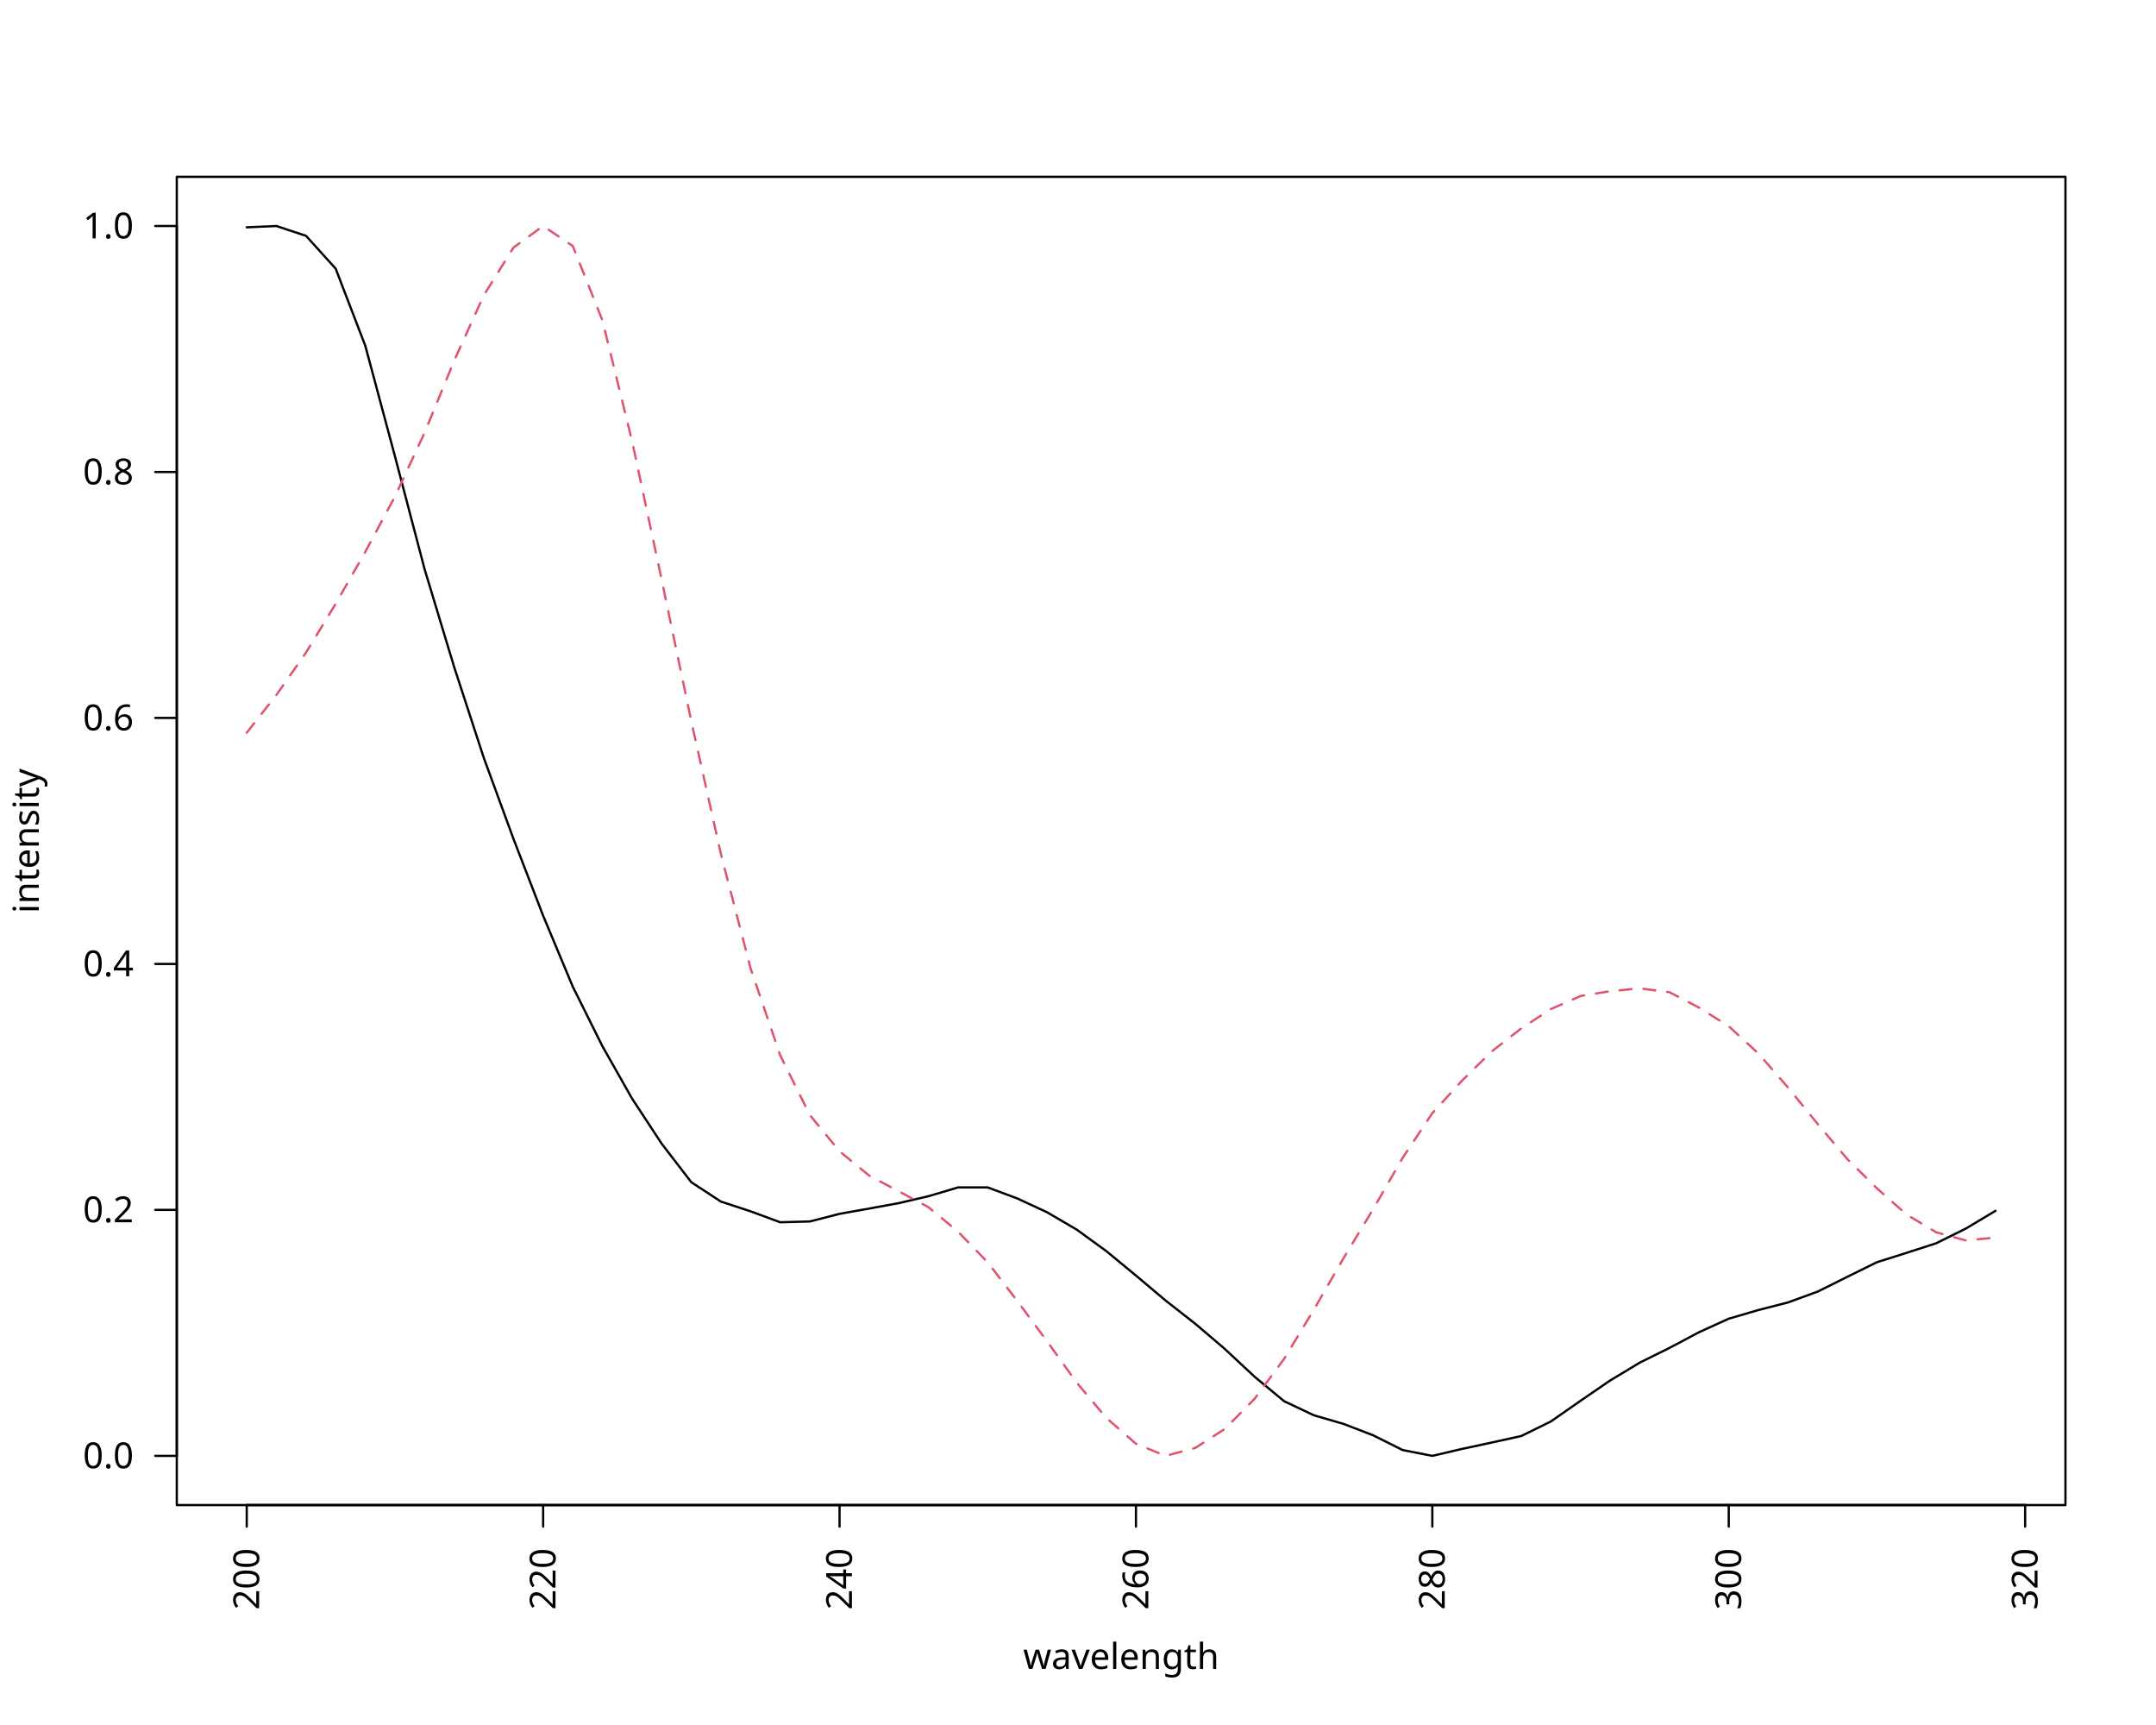
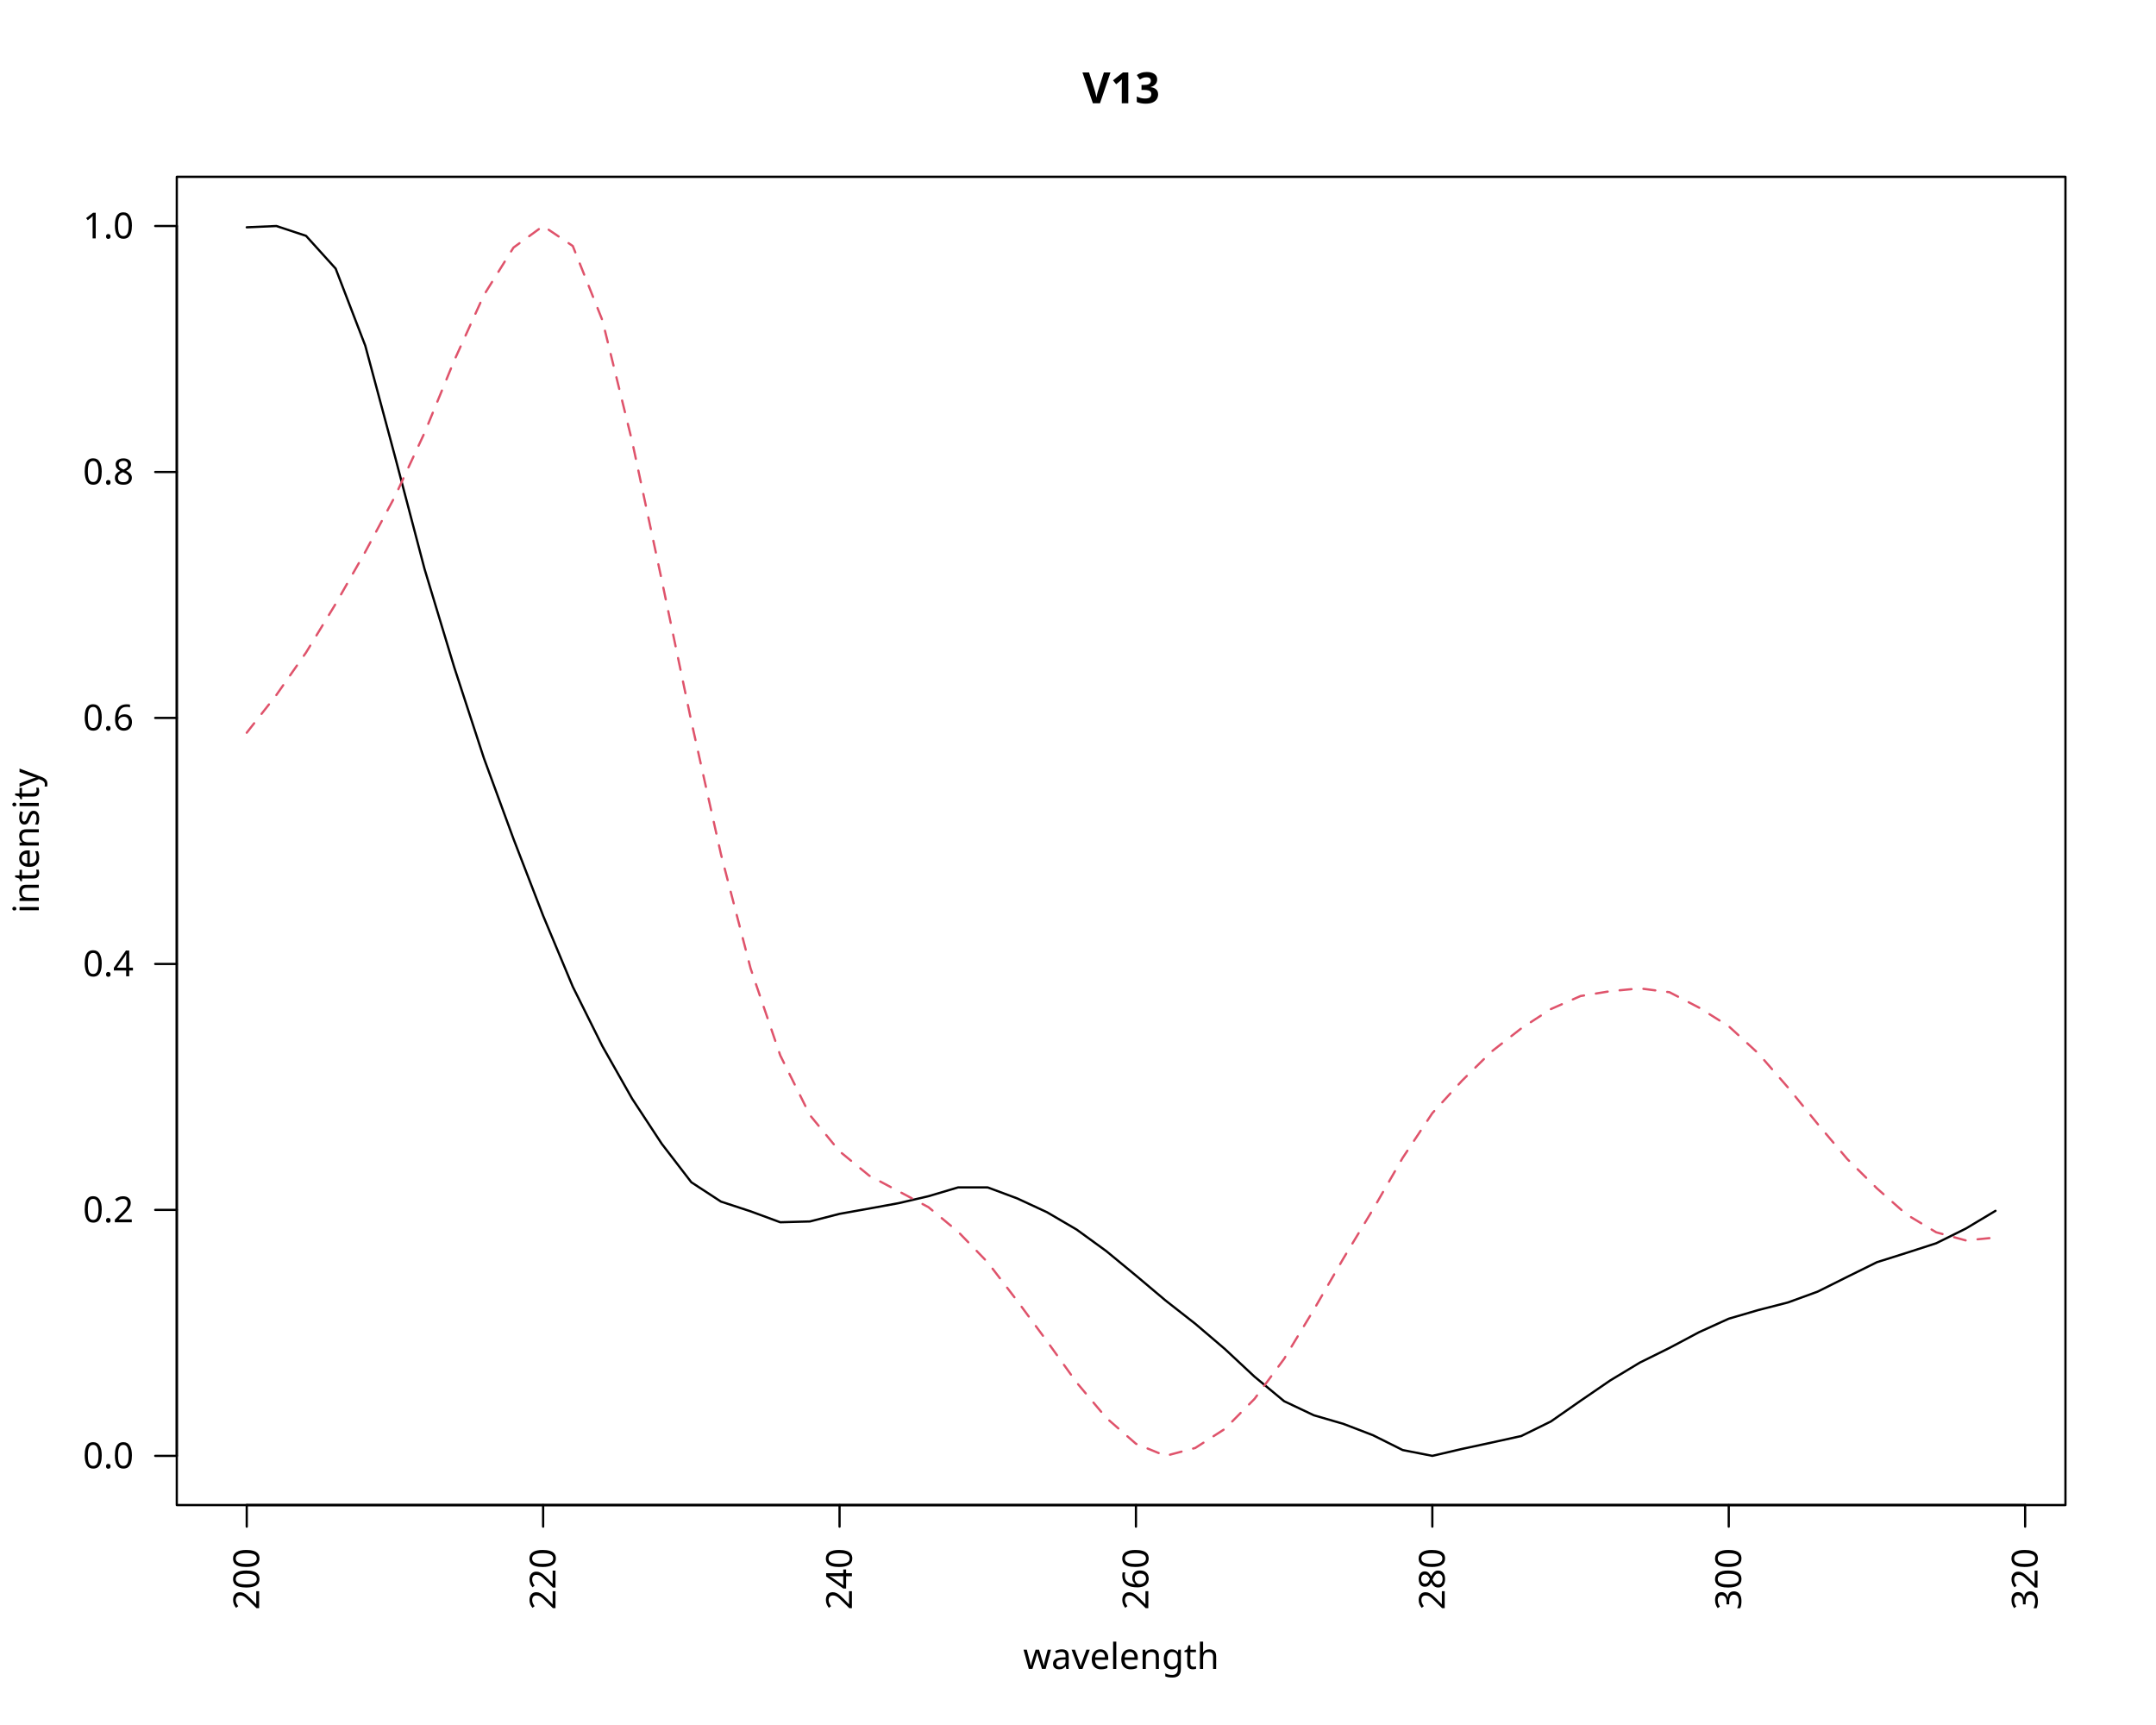
<svg xmlns="http://www.w3.org/2000/svg" class="svglite" data-engine-version="2.0" width="720.00pt" height="576.00pt" viewBox="0 0 720.00 576.00">
  <defs>
    <style type="text/css">
    .svglite line, .svglite polyline, .svglite polygon, .svglite path, .svglite rect, .svglite circle {
      fill: none;
      stroke: #000000;
      stroke-linecap: round;
      stroke-linejoin: round;
      stroke-miterlimit: 10.00;
    }
  </style>
  </defs>
  <rect width="100%" height="100%" style="stroke: none; fill: #FFFFFF;" />
  <defs>
    <clipPath id="cpMC4wMHw3MjAuMDB8MC4wMHw1NzYuMDA=">
      <rect x="0.00" y="0.00" width="720.00" height="576.00" />
    </clipPath>
  </defs>
  <g clip-path="url(#cpMC4wMHw3MjAuMDB8MC4wMHw1NzYuMDA=)">
</g>
  <defs>
    <clipPath id="cpNTkuMDR8Njg5Ljc2fDU5LjA0fDUwMi41Ng==">
      <rect x="59.04" y="59.04" width="630.72" height="443.52" />
    </clipPath>
  </defs>
  <g clip-path="url(#cpNTkuMDR8Njg5Ljc2fDU5LjA0fDUwMi41Ng==)">
    <polyline points="82.40,75.90 92.30,75.47 102.20,78.75 112.09,89.69 121.99,115.45 131.89,152.35 141.79,190.04 151.69,222.80 161.59,253.14 171.48,280.11 181.38,305.77 191.28,329.46 201.18,349.35 211.08,366.83 220.98,381.91 230.87,394.77 240.77,401.23 250.67,404.48 260.57,408.13 270.47,407.86 280.37,405.32 290.26,403.55 300.16,401.74 310.06,399.43 319.96,396.49 329.86,396.50 339.76,400.19 349.65,404.78 359.55,410.57 369.45,417.76 379.35,425.92 389.25,434.26 399.15,442.01 409.04,450.44 418.94,459.68 428.84,467.88 438.74,472.57 448.64,475.45 458.54,479.25 468.43,484.19 478.33,486.13 488.23,483.82 498.13,481.69 508.03,479.51 517.93,474.64 527.82,467.74 537.72,460.96 547.62,454.99 557.52,450.09 567.42,444.83 577.32,440.33 587.21,437.44 597.11,434.90 607.01,431.29 616.91,426.35 626.81,421.46 636.71,418.34 646.60,415.14 656.50,410.23 666.40,404.31 " style="stroke-width: 0.75;" />
  </g>
  <g clip-path="url(#cpMC4wMHw3MjAuMDB8MC4wMHw1NzYuMDA=)">
    <line x1="82.40" y1="502.56" x2="676.30" y2="502.56" style="stroke-width: 0.75;" />
    <line x1="82.40" y1="502.56" x2="82.40" y2="509.76" style="stroke-width: 0.75;" />
    <line x1="181.38" y1="502.56" x2="181.38" y2="509.76" style="stroke-width: 0.75;" />
    <line x1="280.37" y1="502.56" x2="280.37" y2="509.76" style="stroke-width: 0.75;" />
    <line x1="379.35" y1="502.56" x2="379.35" y2="509.76" style="stroke-width: 0.75;" />
    <line x1="478.33" y1="502.56" x2="478.33" y2="509.76" style="stroke-width: 0.75;" />
    <line x1="577.32" y1="502.56" x2="577.32" y2="509.76" style="stroke-width: 0.75;" />
    <line x1="676.30" y1="502.56" x2="676.30" y2="509.76" style="stroke-width: 0.75;" />
    <text transform="translate(86.53,516.96) rotate(-90)" text-anchor="end" style="font-size: 12.00px; font-family: sans;" textLength="20.02px" lengthAdjust="spacingAndGlyphs">200</text>
    <text transform="translate(185.51,516.96) rotate(-90)" text-anchor="end" style="font-size: 12.00px; font-family: sans;" textLength="20.02px" lengthAdjust="spacingAndGlyphs">220</text>
    <text transform="translate(284.50,516.96) rotate(-90)" text-anchor="end" style="font-size: 12.00px; font-family: sans;" textLength="20.02px" lengthAdjust="spacingAndGlyphs">240</text>
    <text transform="translate(383.48,516.96) rotate(-90)" text-anchor="end" style="font-size: 12.00px; font-family: sans;" textLength="20.02px" lengthAdjust="spacingAndGlyphs">260</text>
    <text transform="translate(482.46,516.96) rotate(-90)" text-anchor="end" style="font-size: 12.00px; font-family: sans;" textLength="20.02px" lengthAdjust="spacingAndGlyphs">280</text>
    <text transform="translate(581.44,516.96) rotate(-90)" text-anchor="end" style="font-size: 12.00px; font-family: sans;" textLength="20.02px" lengthAdjust="spacingAndGlyphs">300</text>
    <text transform="translate(680.43,516.96) rotate(-90)" text-anchor="end" style="font-size: 12.00px; font-family: sans;" textLength="20.02px" lengthAdjust="spacingAndGlyphs">320</text>
    <line x1="59.04" y1="486.13" x2="59.04" y2="75.47" style="stroke-width: 0.75;" />
    <line x1="59.04" y1="486.13" x2="51.84" y2="486.13" style="stroke-width: 0.75;" />
    <line x1="59.04" y1="404.00" x2="51.84" y2="404.00" style="stroke-width: 0.75;" />
    <line x1="59.04" y1="321.87" x2="51.84" y2="321.87" style="stroke-width: 0.75;" />
    <line x1="59.04" y1="239.73" x2="51.84" y2="239.73" style="stroke-width: 0.75;" />
    <line x1="59.04" y1="157.60" x2="51.84" y2="157.60" style="stroke-width: 0.75;" />
    <line x1="59.04" y1="75.47" x2="51.84" y2="75.47" style="stroke-width: 0.75;" />
    <text x="44.64" y="490.26" text-anchor="end" style="font-size: 12.00px; font-family: sans;" textLength="16.68px" lengthAdjust="spacingAndGlyphs">0.0</text>
    <text x="44.64" y="408.13" text-anchor="end" style="font-size: 12.00px; font-family: sans;" textLength="16.68px" lengthAdjust="spacingAndGlyphs">0.2</text>
    <text x="44.64" y="326.00" text-anchor="end" style="font-size: 12.00px; font-family: sans;" textLength="16.68px" lengthAdjust="spacingAndGlyphs">0.4</text>
    <text x="44.64" y="243.86" text-anchor="end" style="font-size: 12.00px; font-family: sans;" textLength="16.68px" lengthAdjust="spacingAndGlyphs">0.6</text>
    <text x="44.64" y="161.73" text-anchor="end" style="font-size: 12.00px; font-family: sans;" textLength="16.68px" lengthAdjust="spacingAndGlyphs">0.8</text>
    <text x="44.64" y="79.60" text-anchor="end" style="font-size: 12.00px; font-family: sans;" textLength="16.68px" lengthAdjust="spacingAndGlyphs">1.0</text>
    <polygon points="59.04,502.56 689.76,502.56 689.76,59.04 59.04,59.04 " style="stroke-width: 0.75; fill: none;" />
+     <text x="374.40" y="34.48" text-anchor="middle" style="font-size: 14.40px; font-weight: bold; font-family: sans;" textLength="25.63px" lengthAdjust="spacingAndGlyphs">V13</text>
    <text x="374.40" y="557.28" text-anchor="middle" style="font-size: 12.00px; font-family: sans;" textLength="60.72px" lengthAdjust="spacingAndGlyphs">wavelength</text>
    <text transform="translate(12.96,280.80) rotate(-90)" text-anchor="middle" style="font-size: 12.00px; font-family: sans;" textLength="44.03px" lengthAdjust="spacingAndGlyphs">intensity</text>
  </g>
  <g clip-path="url(#cpNTkuMDR8Njg5Ljc2fDU5LjA0fDUwMi41Ng==)">
    <polyline points="82.40,244.66 92.30,232.06 102.20,217.90 112.09,201.63 121.99,184.26 131.89,165.79 141.79,144.49 151.69,120.39 161.59,98.54 171.48,82.67 181.38,75.47 191.28,82.14 201.18,106.97 211.08,147.29 220.98,193.66 230.87,240.87 240.77,285.26 250.67,323.39 260.57,352.42 270.47,372.35 280.37,384.44 290.26,392.55 300.16,397.81 310.06,403.09 319.96,411.29 329.86,421.53 339.76,434.45 349.65,447.86 359.55,461.65 369.45,473.45 379.35,482.09 389.25,486.13 399.15,483.50 409.04,477.13 418.94,467.11 428.84,453.73 438.74,437.35 448.64,420.19 458.54,403.80 468.43,386.61 478.33,371.70 488.23,360.87 498.13,351.11 508.03,343.39 517.93,336.94 527.82,332.59 537.72,330.97 547.62,330.03 557.52,331.31 567.42,336.47 577.32,342.68 587.21,351.76 597.11,363.14 607.01,375.30 616.91,387.03 626.81,396.81 636.71,405.54 646.60,411.48 656.50,414.20 666.40,413.23 " style="stroke-width: 0.75; stroke: #DF536B; stroke-dasharray: 4.00,4.00;" />
  </g>
</svg>
